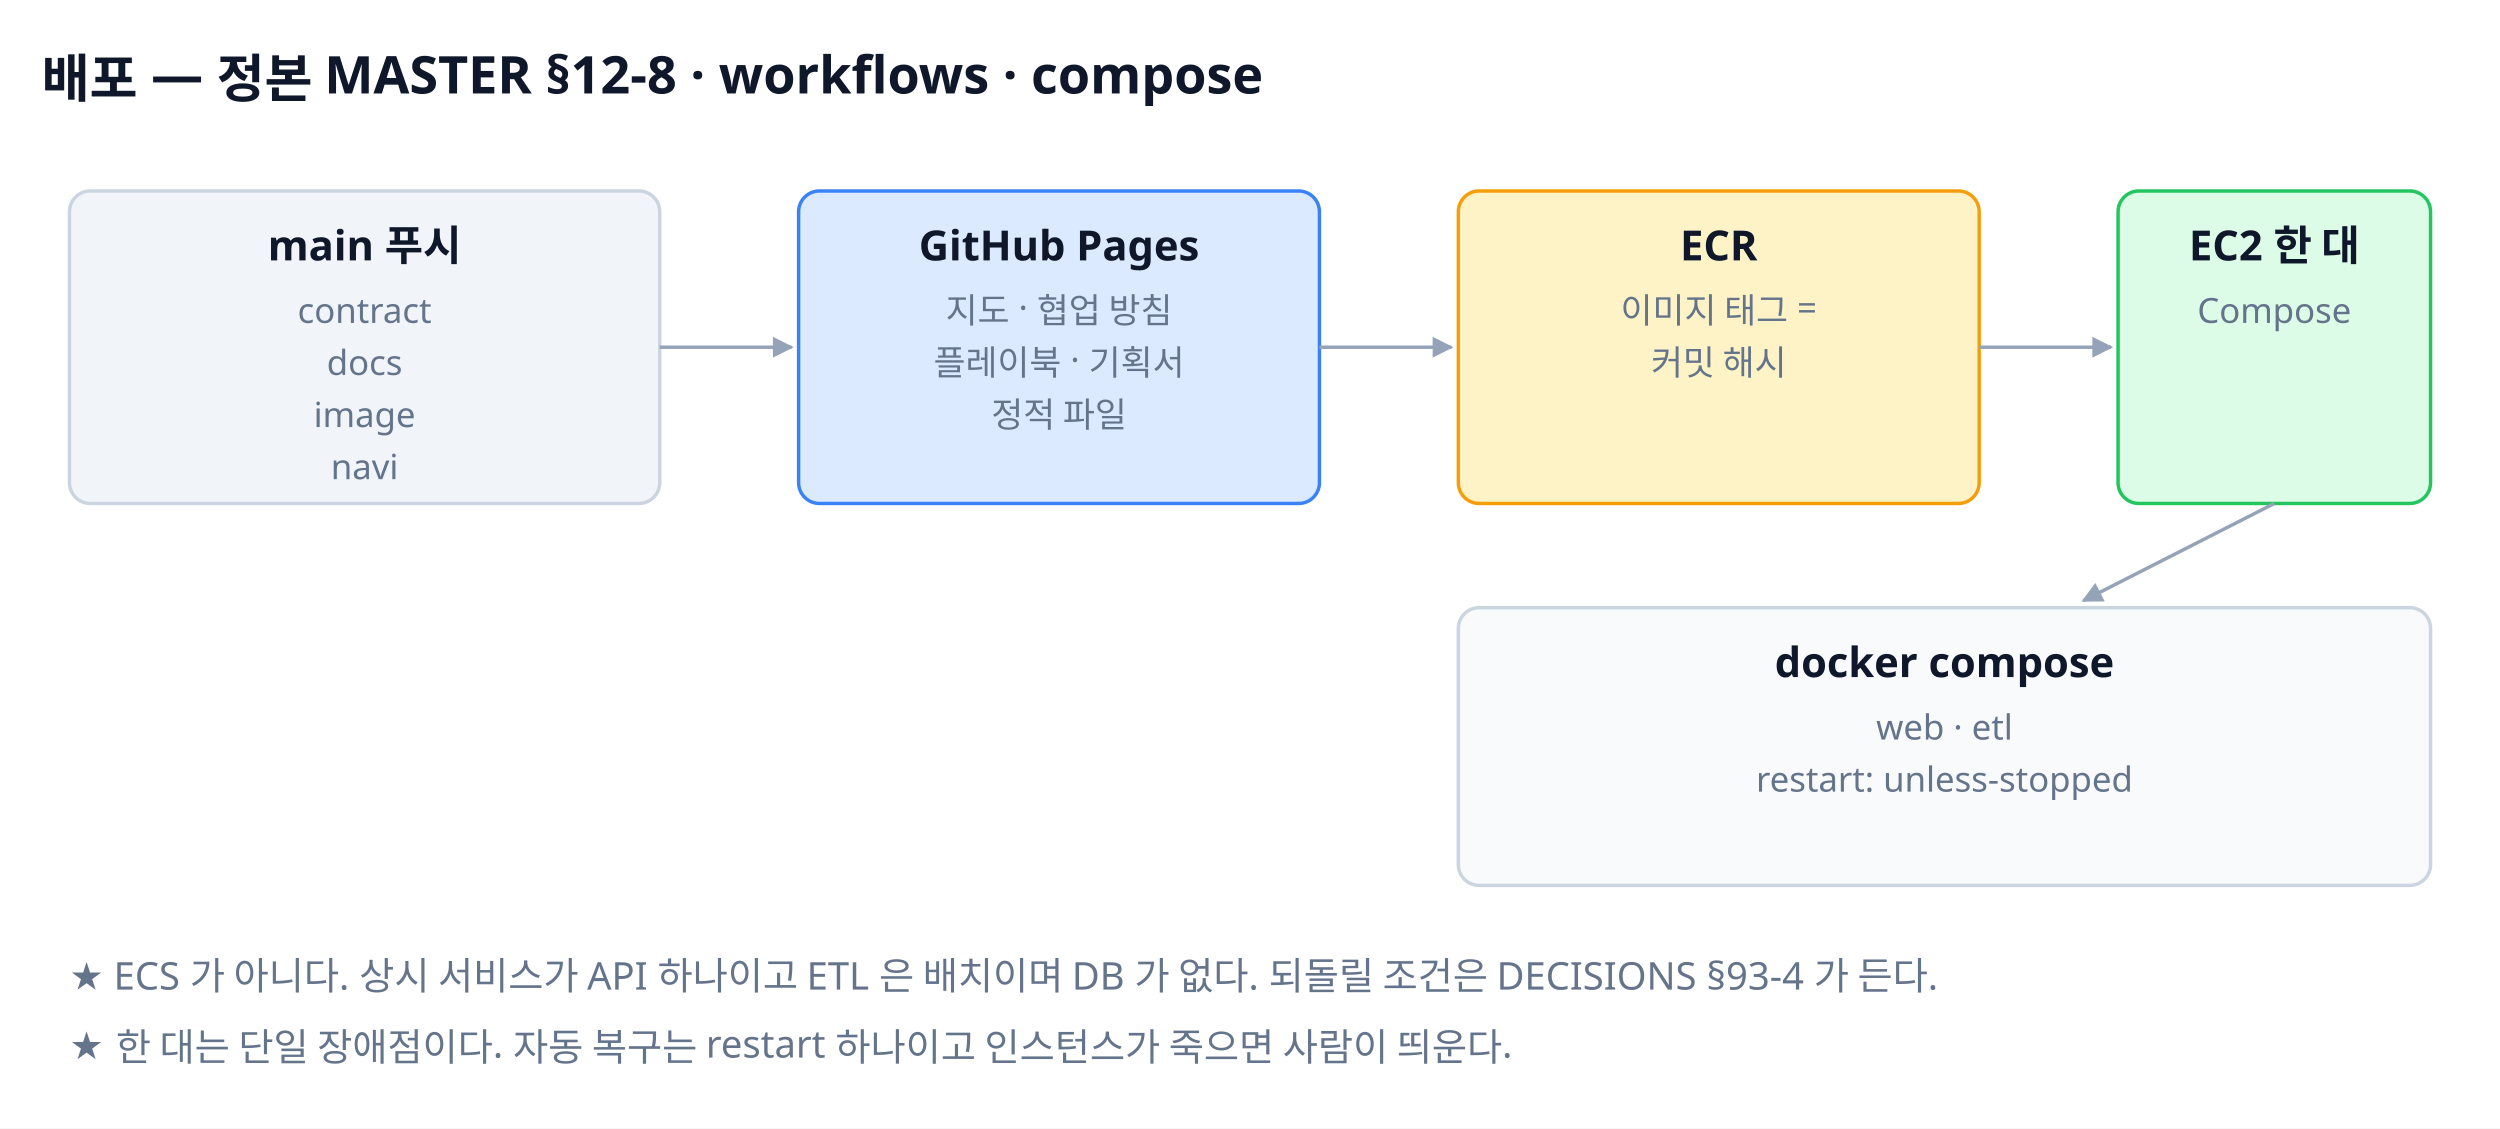
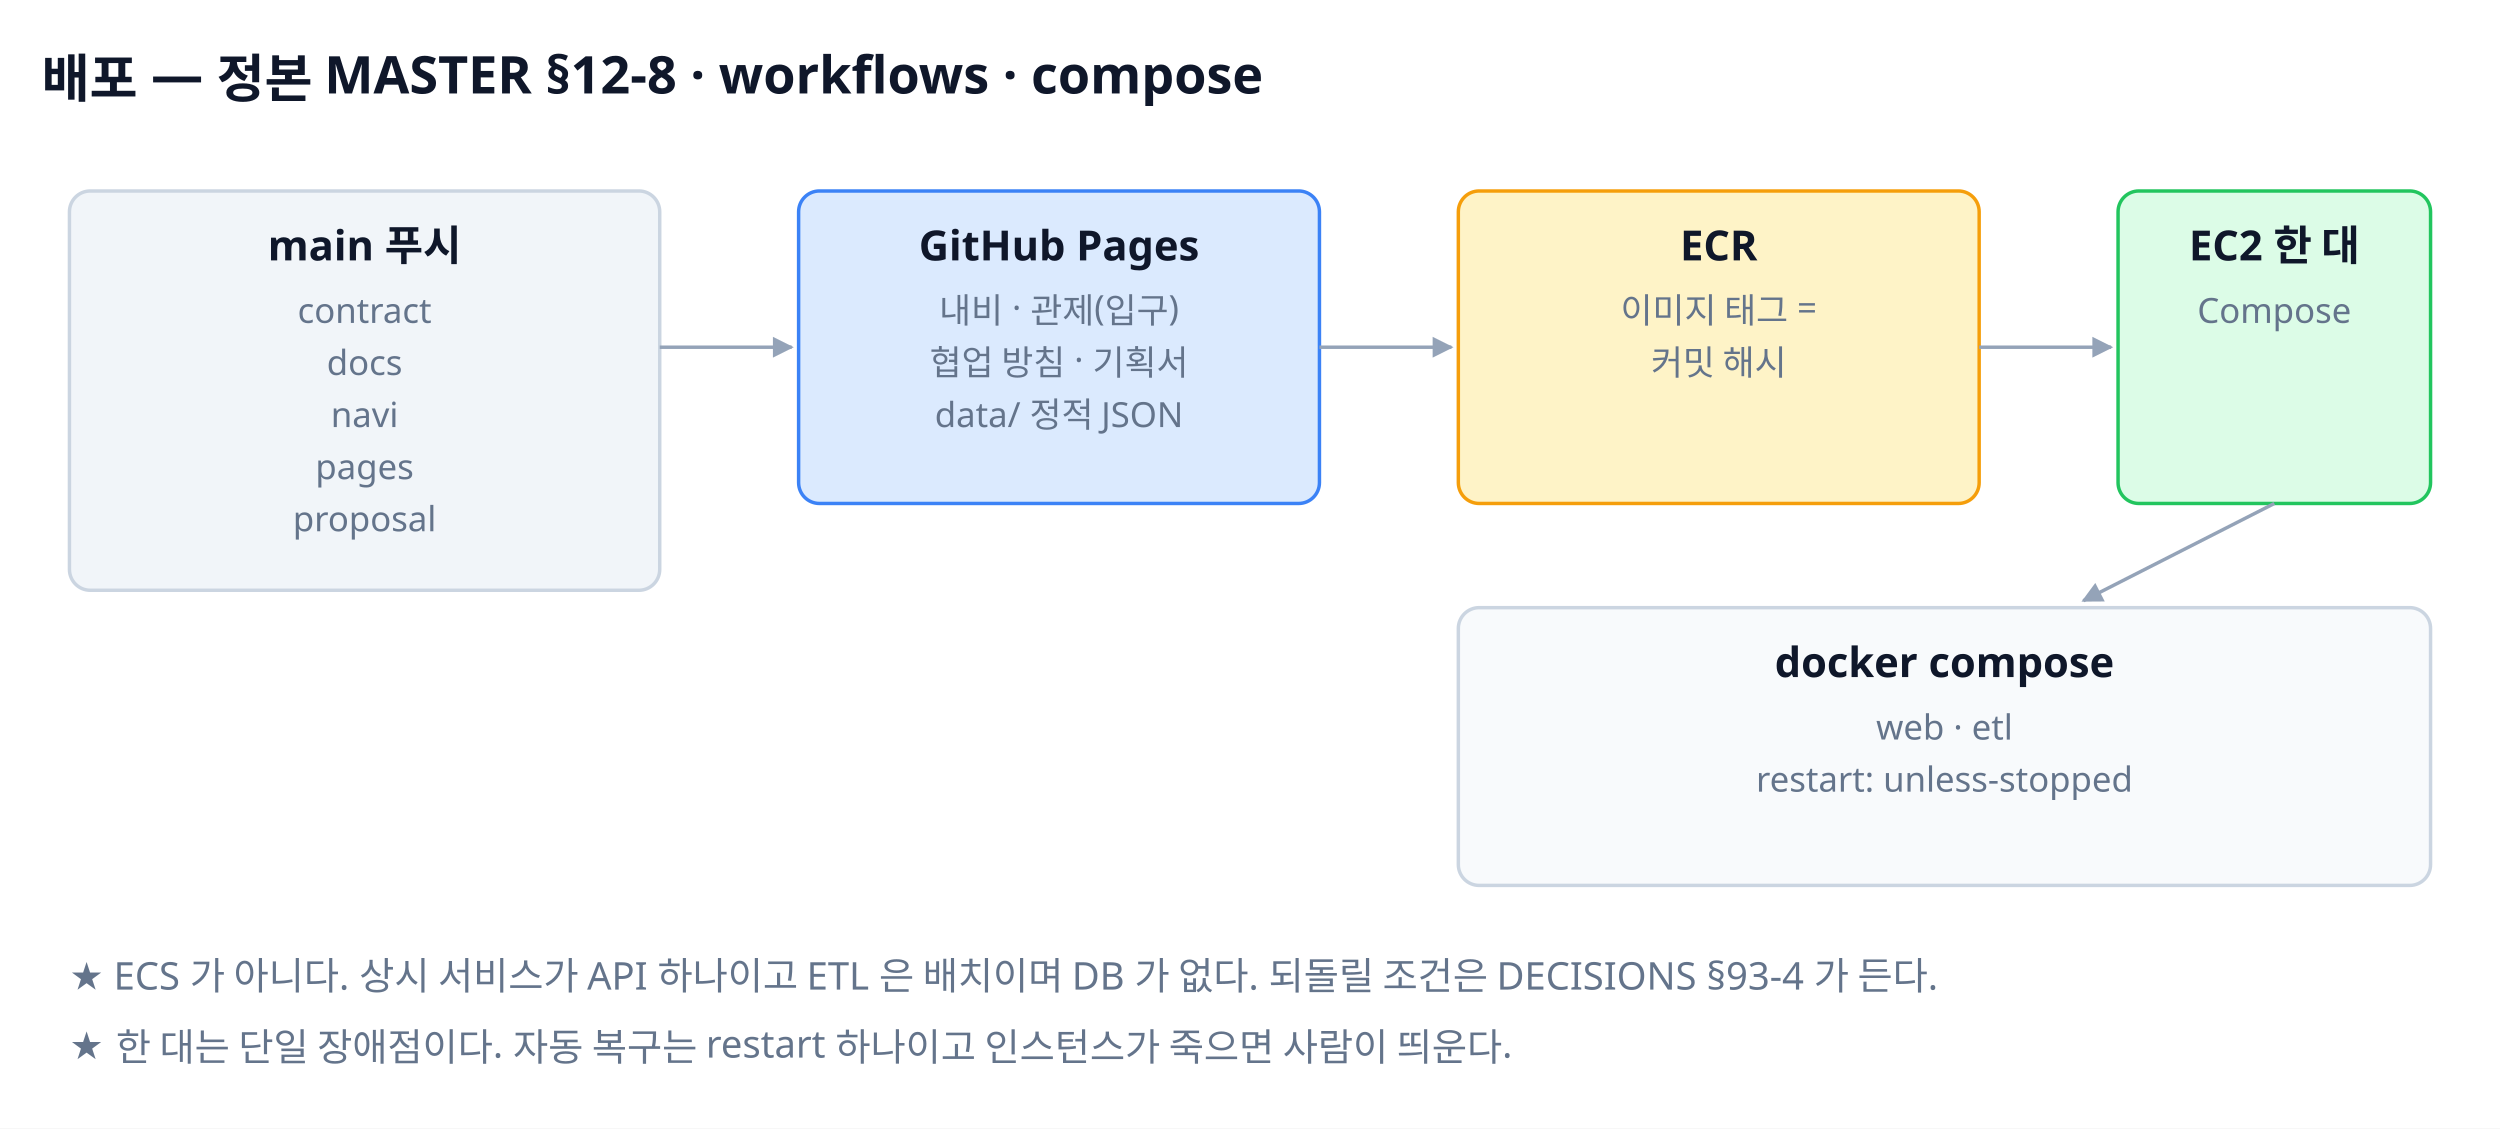
<svg xmlns="http://www.w3.org/2000/svg" viewBox="0 0 720 325" width="720" height="325" font-family="Pretendard, system-ui, sans-serif">
  <rect width="720" height="325" fill="#fff" />
  <defs>
    <marker id="b" viewBox="0 0 10 10" refX="9" refY="5" markerWidth="6" markerHeight="6" orient="auto">
      <path d="M0 0 L10 5 L0 10 z" fill="#94a3b8" />
    </marker>
  </defs>
  <text x="12" y="28" font-size="15" font-weight="700" fill="#0f172a">배포 — 정본 MASTER §12-8 · workflows · compose</text>
-   <rect x="20" y="55" width="170" height="90" rx="6" fill="#f1f5f9" stroke="#cbd5e1" />
+   <rect x="20" y="55" width="170" height="115" rx="6" fill="#f1f5f9" stroke="#cbd5e1" />
  <text x="105.0" y="75" font-size="12" font-weight="700" fill="#0f172a" text-anchor="middle">main 푸시</text>
  <text x="105.0" y="93" font-size="10" fill="#64748b" text-anchor="middle">contract</text>
  <text x="105.0" y="108" font-size="10" fill="#64748b" text-anchor="middle">docs</text>
-   <text x="105.0" y="123" font-size="10" fill="#64748b" text-anchor="middle">image</text>
-   <text x="105.0" y="138" font-size="10" fill="#64748b" text-anchor="middle">navi</text>
+   <text x="105.0" y="123" font-size="10" fill="#64748b" text-anchor="middle">navi</text>
+   <text x="105.0" y="138" font-size="10" fill="#64748b" text-anchor="middle">pages</text>
+   <text x="105.0" y="153" font-size="10" fill="#64748b" text-anchor="middle">proposal</text>
  <rect x="230" y="55" width="150" height="90" rx="6" fill="#dbeafe" stroke="#3b82f6" />
  <text x="305.0" y="75" font-size="12" font-weight="700" fill="#0f172a" text-anchor="middle">GitHub Pages</text>
-   <text x="305.0" y="93" font-size="10" fill="#64748b" text-anchor="middle">지도 · 협업 방침</text>
-   <text x="305.0" y="108" font-size="10" fill="#64748b" text-anchor="middle">플레이북 · 기획서</text>
-   <text x="305.0" y="123" font-size="10" fill="#64748b" text-anchor="middle">정적 파일</text>
+   <text x="305.0" y="93" font-size="10" fill="#64748b" text-anchor="middle">내비 · 관제(입구)</text>
+   <text x="305.0" y="108" font-size="10" fill="#64748b" text-anchor="middle">협업 방침 · 기획서</text>
+   <text x="305.0" y="123" font-size="10" fill="#64748b" text-anchor="middle">data/ 정적 JSON</text>
  <rect x="420" y="55" width="150" height="90" rx="6" fill="#fef3c7" stroke="#f59e0b" />
  <text x="495.0" y="75" font-size="12" font-weight="700" fill="#0f172a" text-anchor="middle">ECR</text>
  <text x="495.0" y="93" font-size="10" fill="#64748b" text-anchor="middle">이미지 태그 =</text>
  <text x="495.0" y="108" font-size="10" fill="#64748b" text-anchor="middle">커밋 해시</text>
  <rect x="610" y="55" width="90" height="90" rx="6" fill="#dcfce7" stroke="#22c55e" />
  <text x="655.0" y="75" font-size="12" font-weight="700" fill="#0f172a" text-anchor="middle">EC2 한 대</text>
  <text x="655.0" y="93" font-size="10" fill="#64748b" text-anchor="middle">Compose</text>
  <rect x="420" y="175" width="280" height="80" rx="6" fill="#f8fafc" stroke="#cbd5e1" />
  <text x="560.0" y="195" font-size="12" font-weight="700" fill="#0f172a" text-anchor="middle">docker compose</text>
  <text x="560.0" y="213" font-size="10" fill="#64748b" text-anchor="middle">web · etl</text>
  <text x="560.0" y="228" font-size="10" fill="#64748b" text-anchor="middle">restart: unless-stopped</text>
  <path d="M190 100 L228 100" stroke="#94a3b8" marker-end="url(#b)" />
  <path d="M380 100 L418 100" stroke="#94a3b8" marker-end="url(#b)" />
  <path d="M570 100 L608 100" stroke="#94a3b8" marker-end="url(#b)" />
  <path d="M655 145 L600 173" stroke="#94a3b8" marker-end="url(#b)" />
  <text x="20" y="285" font-size="11" fill="#64748b">★ ECS 가 아니다. 상시 서비스가 API 하나이고 ETL 은 배치이며 DB 가 없다. 되돌릴 조건은 DECISIONS §93-4 가 든다.</text>
  <text x="20" y="305" font-size="11" fill="#64748b">★ 한 대는 단일 장애점이다. 자동 복구는 restart 하나이고 인스턴스가 죽으면 사람이 띄운다.</text>
</svg>
